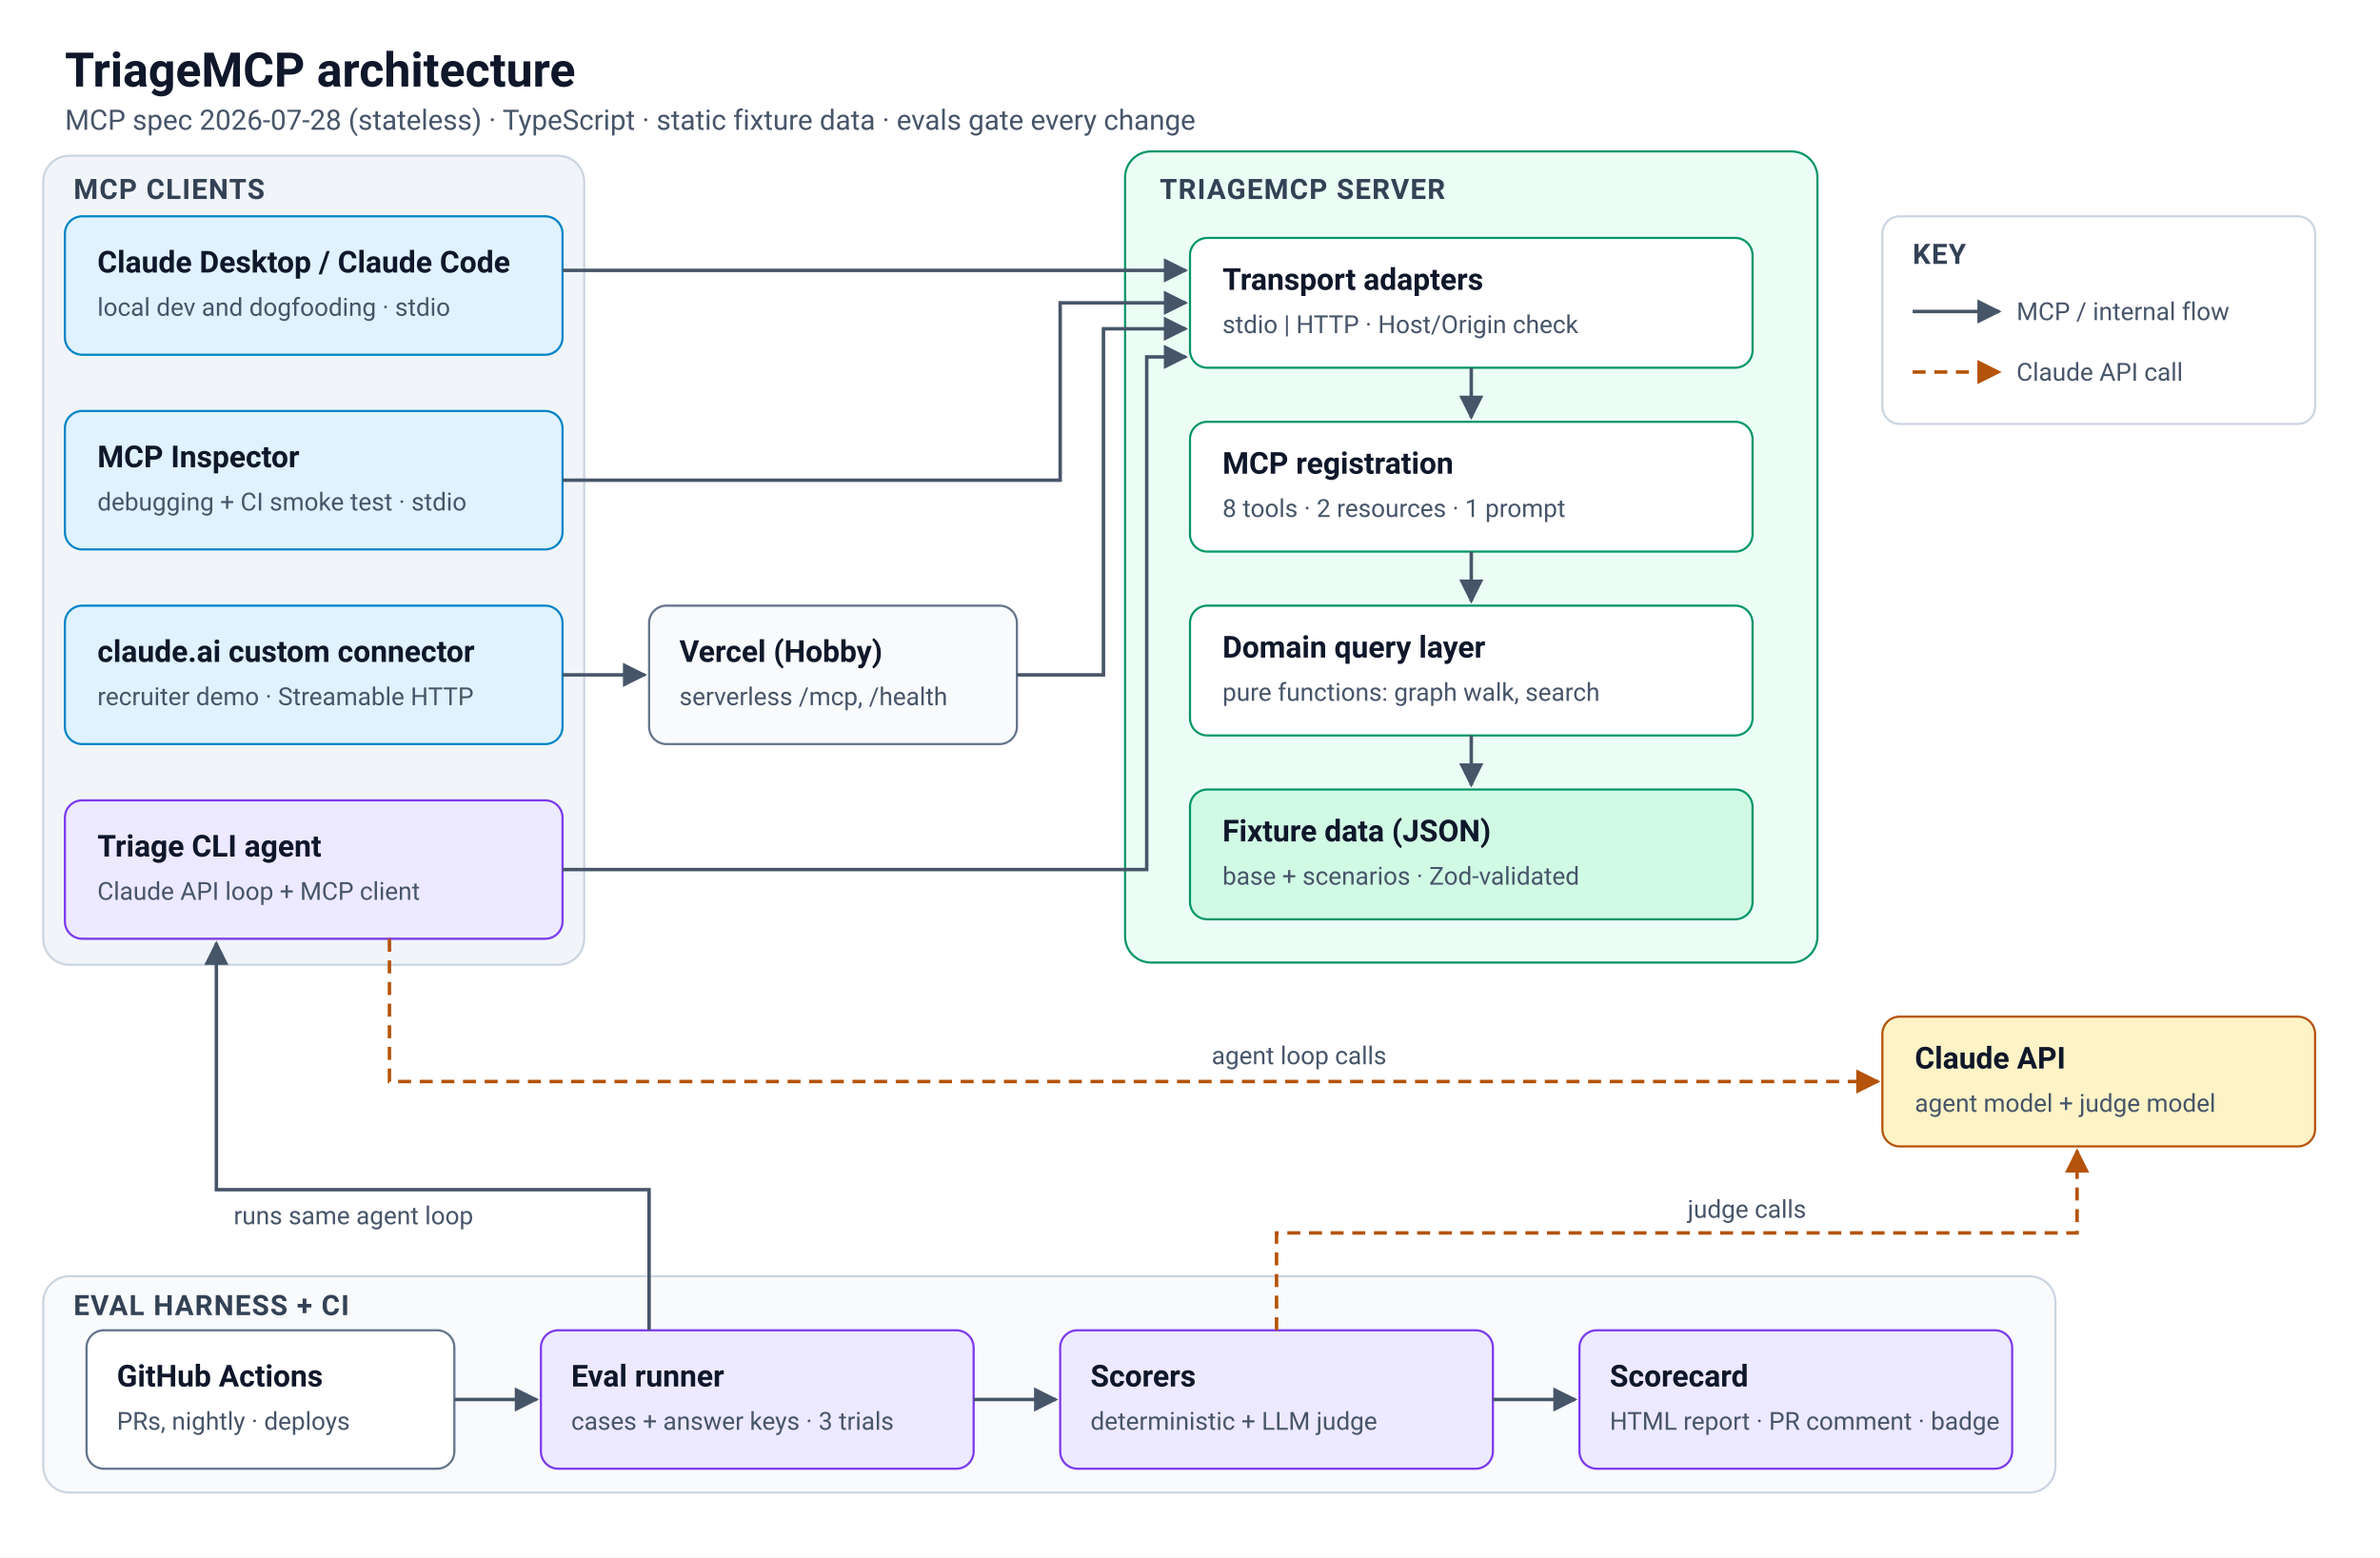
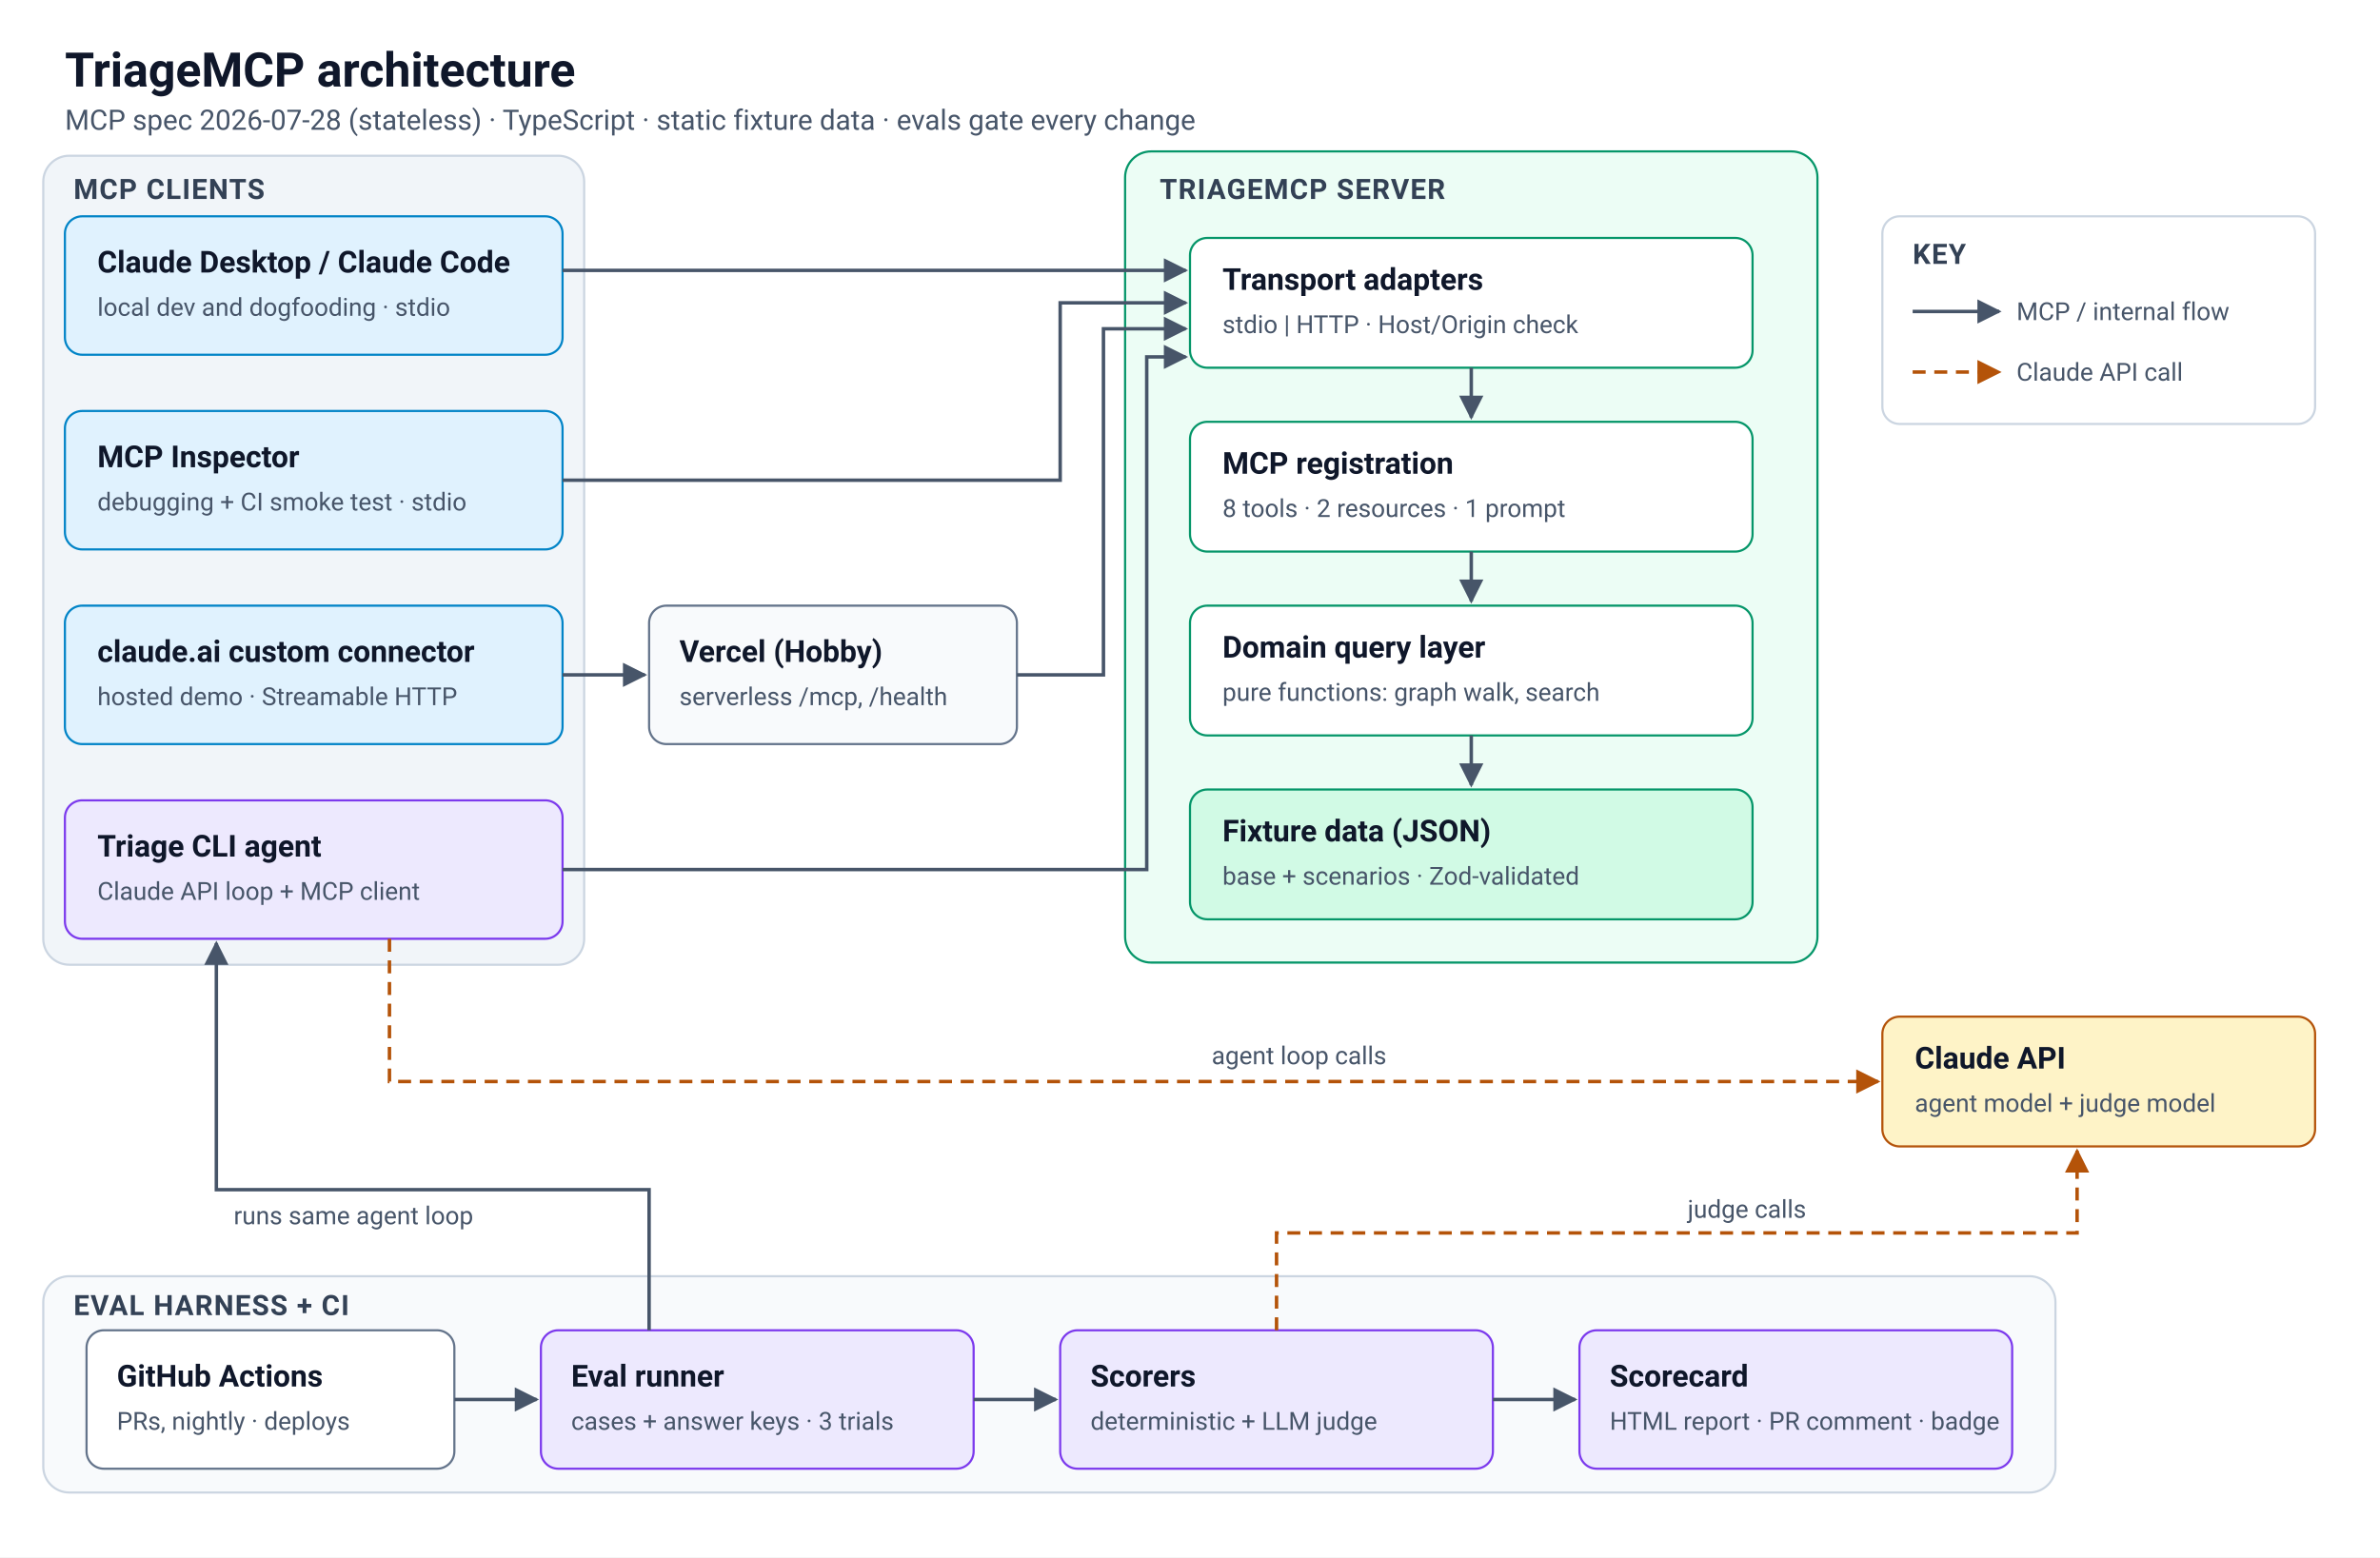
<svg xmlns="http://www.w3.org/2000/svg" viewBox="0 0 1100 720" width="1100" height="720" font-family="system-ui, -apple-system, Segoe UI, Roboto, sans-serif">
  <defs>
    <marker id="arr" viewBox="0 0 10 10" refX="9" refY="5" markerWidth="7" markerHeight="7" orient="auto-start-reverse">
      <path d="M0,0 L10,5 L0,10 z" fill="#475569" />
    </marker>
    <marker id="arrB" viewBox="0 0 10 10" refX="9" refY="5" markerWidth="7" markerHeight="7" orient="auto-start-reverse">
      <path d="M0,0 L10,5 L0,10 z" fill="#b45309" />
    </marker>
    <style>
      .t { font-size: 14px; font-weight: 600; fill: #0f172a; }
      .s { font-size: 11.5px; fill: #475569; }
      .g { font-size: 13px; font-weight: 700; fill: #334155; letter-spacing: .04em; }
      .h { font-size: 22px; font-weight: 700; fill: #0f172a; }
      .sub { font-size: 13px; fill: #475569; }
      .ln { stroke: #475569; stroke-width: 1.6; fill: none; }
      .api { stroke: #b45309; stroke-width: 1.6; fill: none; stroke-dasharray: 6 4; }
    </style>
  </defs>
  <rect width="1100" height="720" fill="#ffffff" />
  <text x="30" y="40" class="h">TriageMCP architecture</text>
  <text x="30" y="60" class="sub">MCP spec 2026-07-28 (stateless) · TypeScript · static fixture data · evals gate every change</text>
  <rect x="20" y="72" width="250" height="374" rx="12" fill="#f1f5f9" stroke="#cbd5e1" />
  <text x="34" y="92" class="g">MCP CLIENTS</text>
  <rect x="30" y="100" width="230" height="64" rx="8" fill="#e0f2fe" stroke="#0284c7" />
  <text x="45" y="126" class="t">Claude Desktop / Claude Code</text>
  <text x="45" y="146" class="s">local dev and dogfooding · stdio</text>
  <rect x="30" y="190" width="230" height="64" rx="8" fill="#e0f2fe" stroke="#0284c7" />
  <text x="45" y="216" class="t">MCP Inspector</text>
  <text x="45" y="236" class="s">debugging + CI smoke test · stdio</text>
  <rect x="30" y="280" width="230" height="64" rx="8" fill="#e0f2fe" stroke="#0284c7" />
  <text x="45" y="306" class="t">claude.ai custom connector</text>
-   <text x="45" y="326" class="s">recruiter demo · Streamable HTTP</text>
+   <text x="45" y="326" class="s">hosted demo · Streamable HTTP</text>
  <rect x="30" y="370" width="230" height="64" rx="8" fill="#ede9fe" stroke="#7c3aed" />
  <text x="45" y="396" class="t">Triage CLI agent</text>
  <text x="45" y="416" class="s">Claude API loop + MCP client</text>
  <rect x="300" y="280" width="170" height="64" rx="8" fill="#f8fafc" stroke="#64748b" />
  <text x="314" y="306" class="t">Vercel (Hobby)</text>
  <text x="314" y="326" class="s">serverless /mcp, /health</text>
  <rect x="520" y="70" width="320" height="375" rx="12" fill="#ecfdf5" stroke="#059669" />
  <text x="536" y="92" class="g">TRIAGEMCP SERVER</text>
  <rect x="550" y="110" width="260" height="60" rx="8" fill="#ffffff" stroke="#059669" />
  <text x="565" y="134" class="t">Transport adapters</text>
  <text x="565" y="154" class="s">stdio | HTTP · Host/Origin check</text>
  <rect x="550" y="195" width="260" height="60" rx="8" fill="#ffffff" stroke="#059669" />
  <text x="565" y="219" class="t">MCP registration</text>
  <text x="565" y="239" class="s">8 tools · 2 resources · 1 prompt</text>
  <rect x="550" y="280" width="260" height="60" rx="8" fill="#ffffff" stroke="#059669" />
  <text x="565" y="304" class="t">Domain query layer</text>
  <text x="565" y="324" class="s">pure functions: graph walk, search</text>
  <rect x="550" y="365" width="260" height="60" rx="8" fill="#d1fae5" stroke="#059669" />
  <text x="565" y="389" class="t">Fixture data (JSON)</text>
  <text x="565" y="409" class="s">base + scenarios · Zod-validated</text>
  <path class="ln" d="M680,170 L680,193" marker-end="url(#arr)" />
  <path class="ln" d="M680,255 L680,278" marker-end="url(#arr)" />
  <path class="ln" d="M680,340 L680,363" marker-end="url(#arr)" />
  <path class="ln" d="M260,125 L548,125" marker-end="url(#arr)" />
  <path class="ln" d="M260,222 L490,222 L490,140 L548,140" marker-end="url(#arr)" />
  <path class="ln" d="M260,312 L298,312" marker-end="url(#arr)" />
  <path class="ln" d="M470,312 L510,312 L510,152 L548,152" marker-end="url(#arr)" />
  <path class="ln" d="M260,402 L530,402 L530,165 L548,165" marker-end="url(#arr)" />
  <rect x="870" y="470" width="200" height="60" rx="8" fill="#fef3c7" stroke="#b45309" />
  <text x="885" y="494" class="t">Claude API</text>
  <text x="885" y="514" class="s">agent model + judge model</text>
  <path class="api" d="M180,434 L180,500 L868,500" marker-end="url(#arrB)" />
  <text x="560" y="492" class="s">agent loop calls</text>
  <rect x="20" y="590" width="930" height="100" rx="12" fill="#f8fafc" stroke="#cbd5e1" />
  <text x="34" y="608" class="g">EVAL HARNESS + CI</text>
  <rect x="40" y="615" width="170" height="64" rx="8" fill="#ffffff" stroke="#64748b" />
  <text x="54" y="641" class="t">GitHub Actions</text>
  <text x="54" y="661" class="s">PRs, nightly · deploys</text>
  <rect x="250" y="615" width="200" height="64" rx="8" fill="#ede9fe" stroke="#7c3aed" />
  <text x="264" y="641" class="t">Eval runner</text>
  <text x="264" y="661" class="s">cases + answer keys · 3 trials</text>
  <rect x="490" y="615" width="200" height="64" rx="8" fill="#ede9fe" stroke="#7c3aed" />
  <text x="504" y="641" class="t">Scorers</text>
  <text x="504" y="661" class="s">deterministic + LLM judge</text>
  <rect x="730" y="615" width="200" height="64" rx="8" fill="#ede9fe" stroke="#7c3aed" />
  <text x="744" y="641" class="t">Scorecard</text>
  <text x="744" y="661" class="s">HTML report · PR comment · badge</text>
  <path class="ln" d="M210,647 L248,647" marker-end="url(#arr)" />
  <path class="ln" d="M450,647 L488,647" marker-end="url(#arr)" />
  <path class="ln" d="M690,647 L728,647" marker-end="url(#arr)" />
  <path class="ln" d="M300,615 L300,550 L100,550 L100,436" marker-end="url(#arr)" />
  <text x="108" y="566" class="s">runs same agent loop</text>
  <path class="api" d="M590,615 L590,570 L960,570 L960,532" marker-end="url(#arrB)" />
  <text x="780" y="563" class="s">judge calls</text>
  <rect x="870" y="100" width="200" height="96" rx="8" fill="#ffffff" stroke="#cbd5e1" />
  <text x="884" y="122" class="g">KEY</text>
  <path class="ln" d="M884,144 L924,144" marker-end="url(#arr)" />
  <text x="932" y="148" class="s">MCP / internal flow</text>
  <path class="api" d="M884,172 L924,172" marker-end="url(#arrB)" />
  <text x="932" y="176" class="s">Claude API call</text>
</svg>
